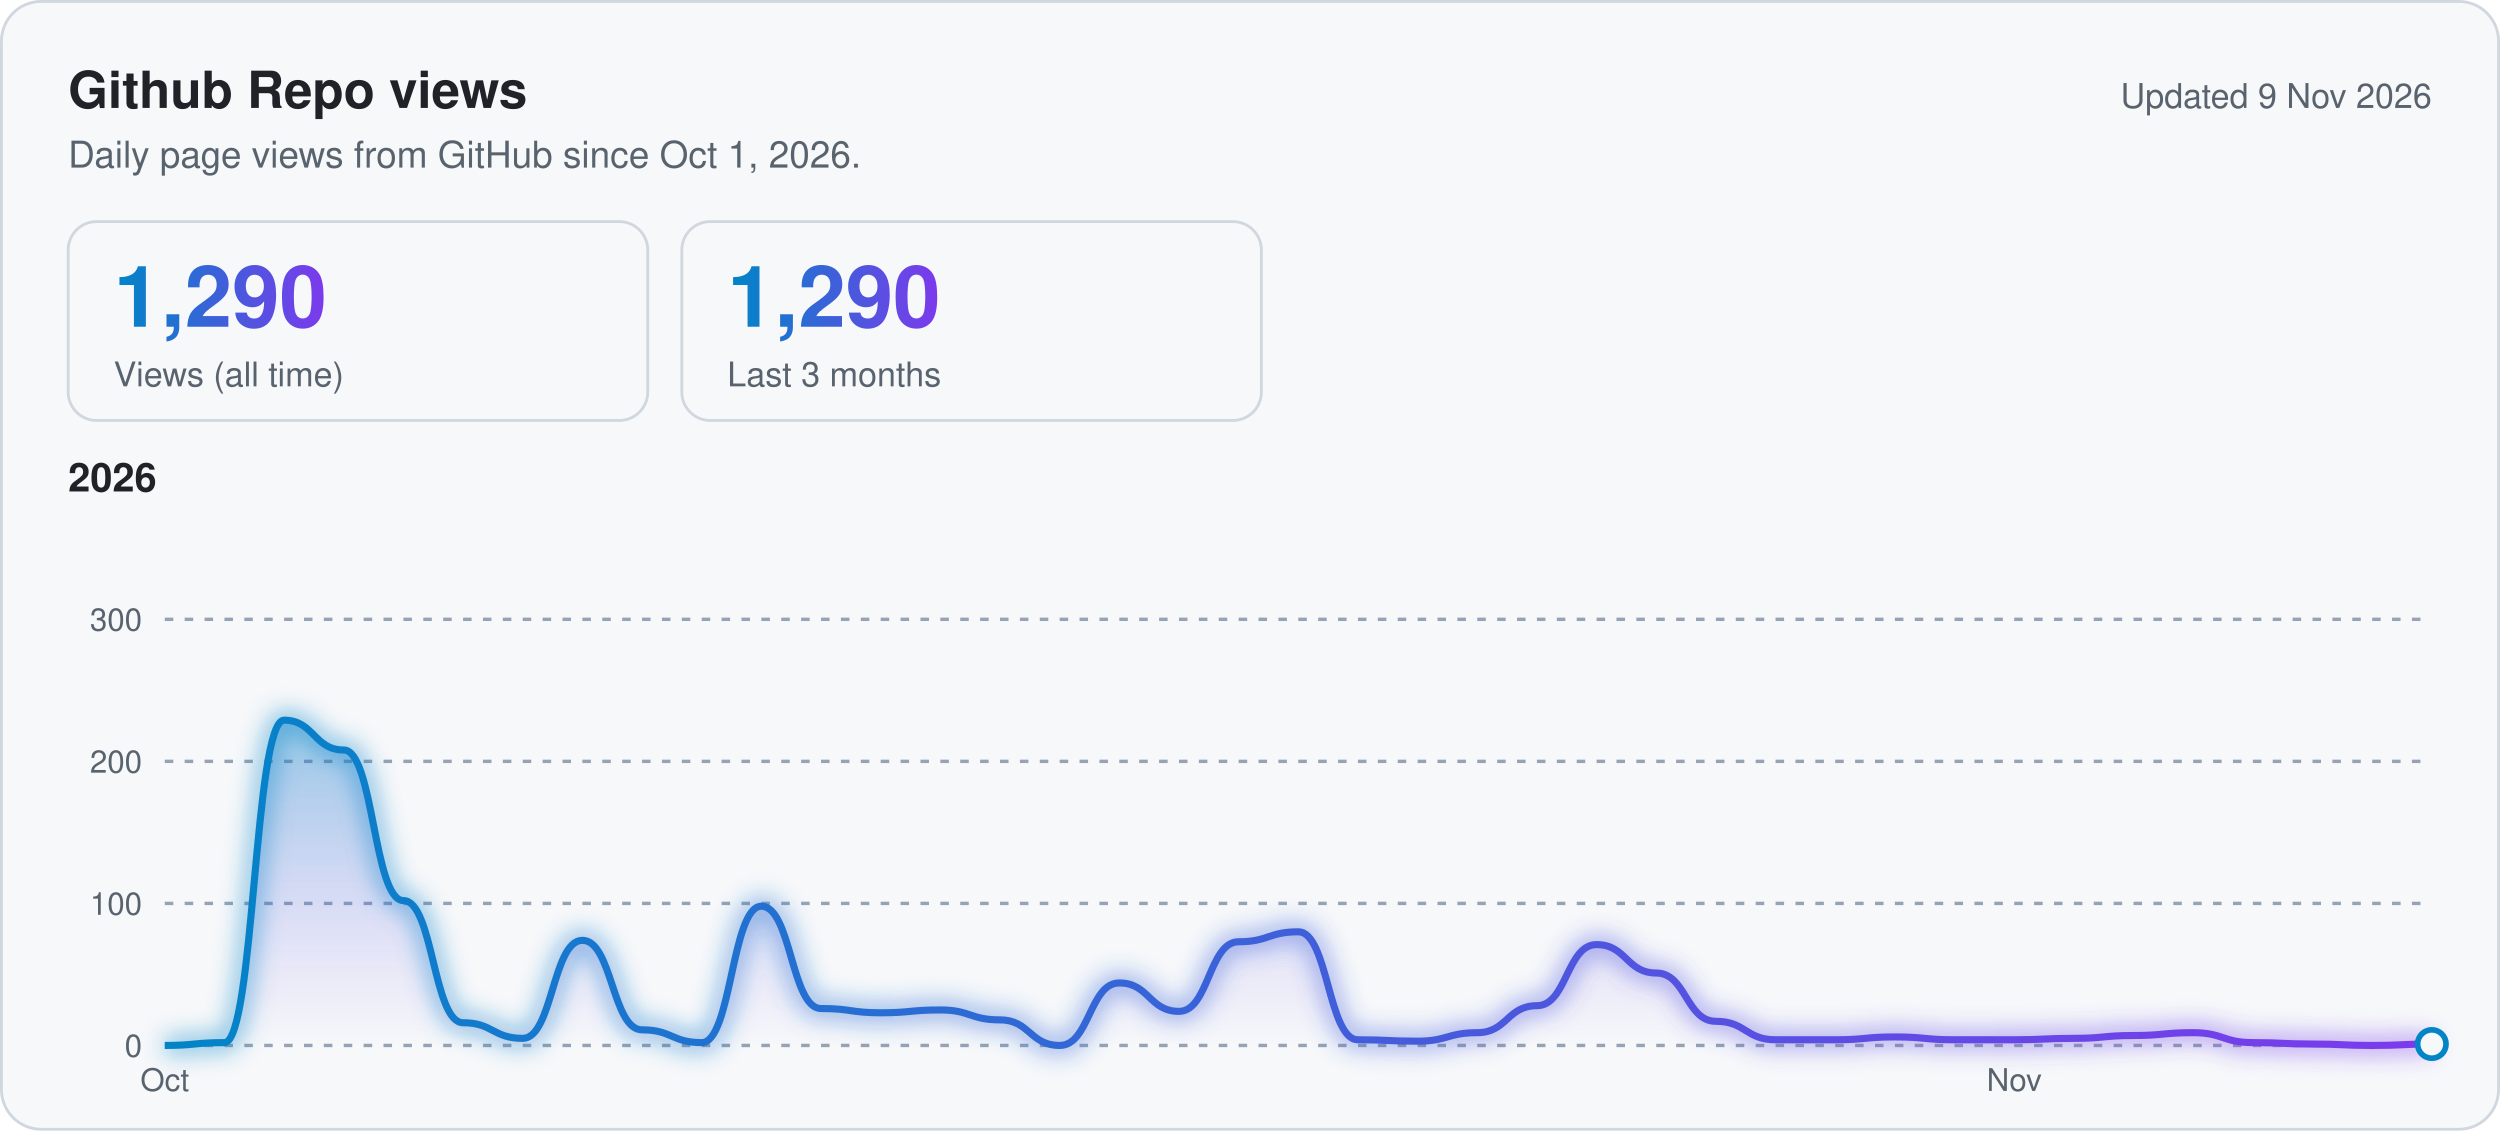
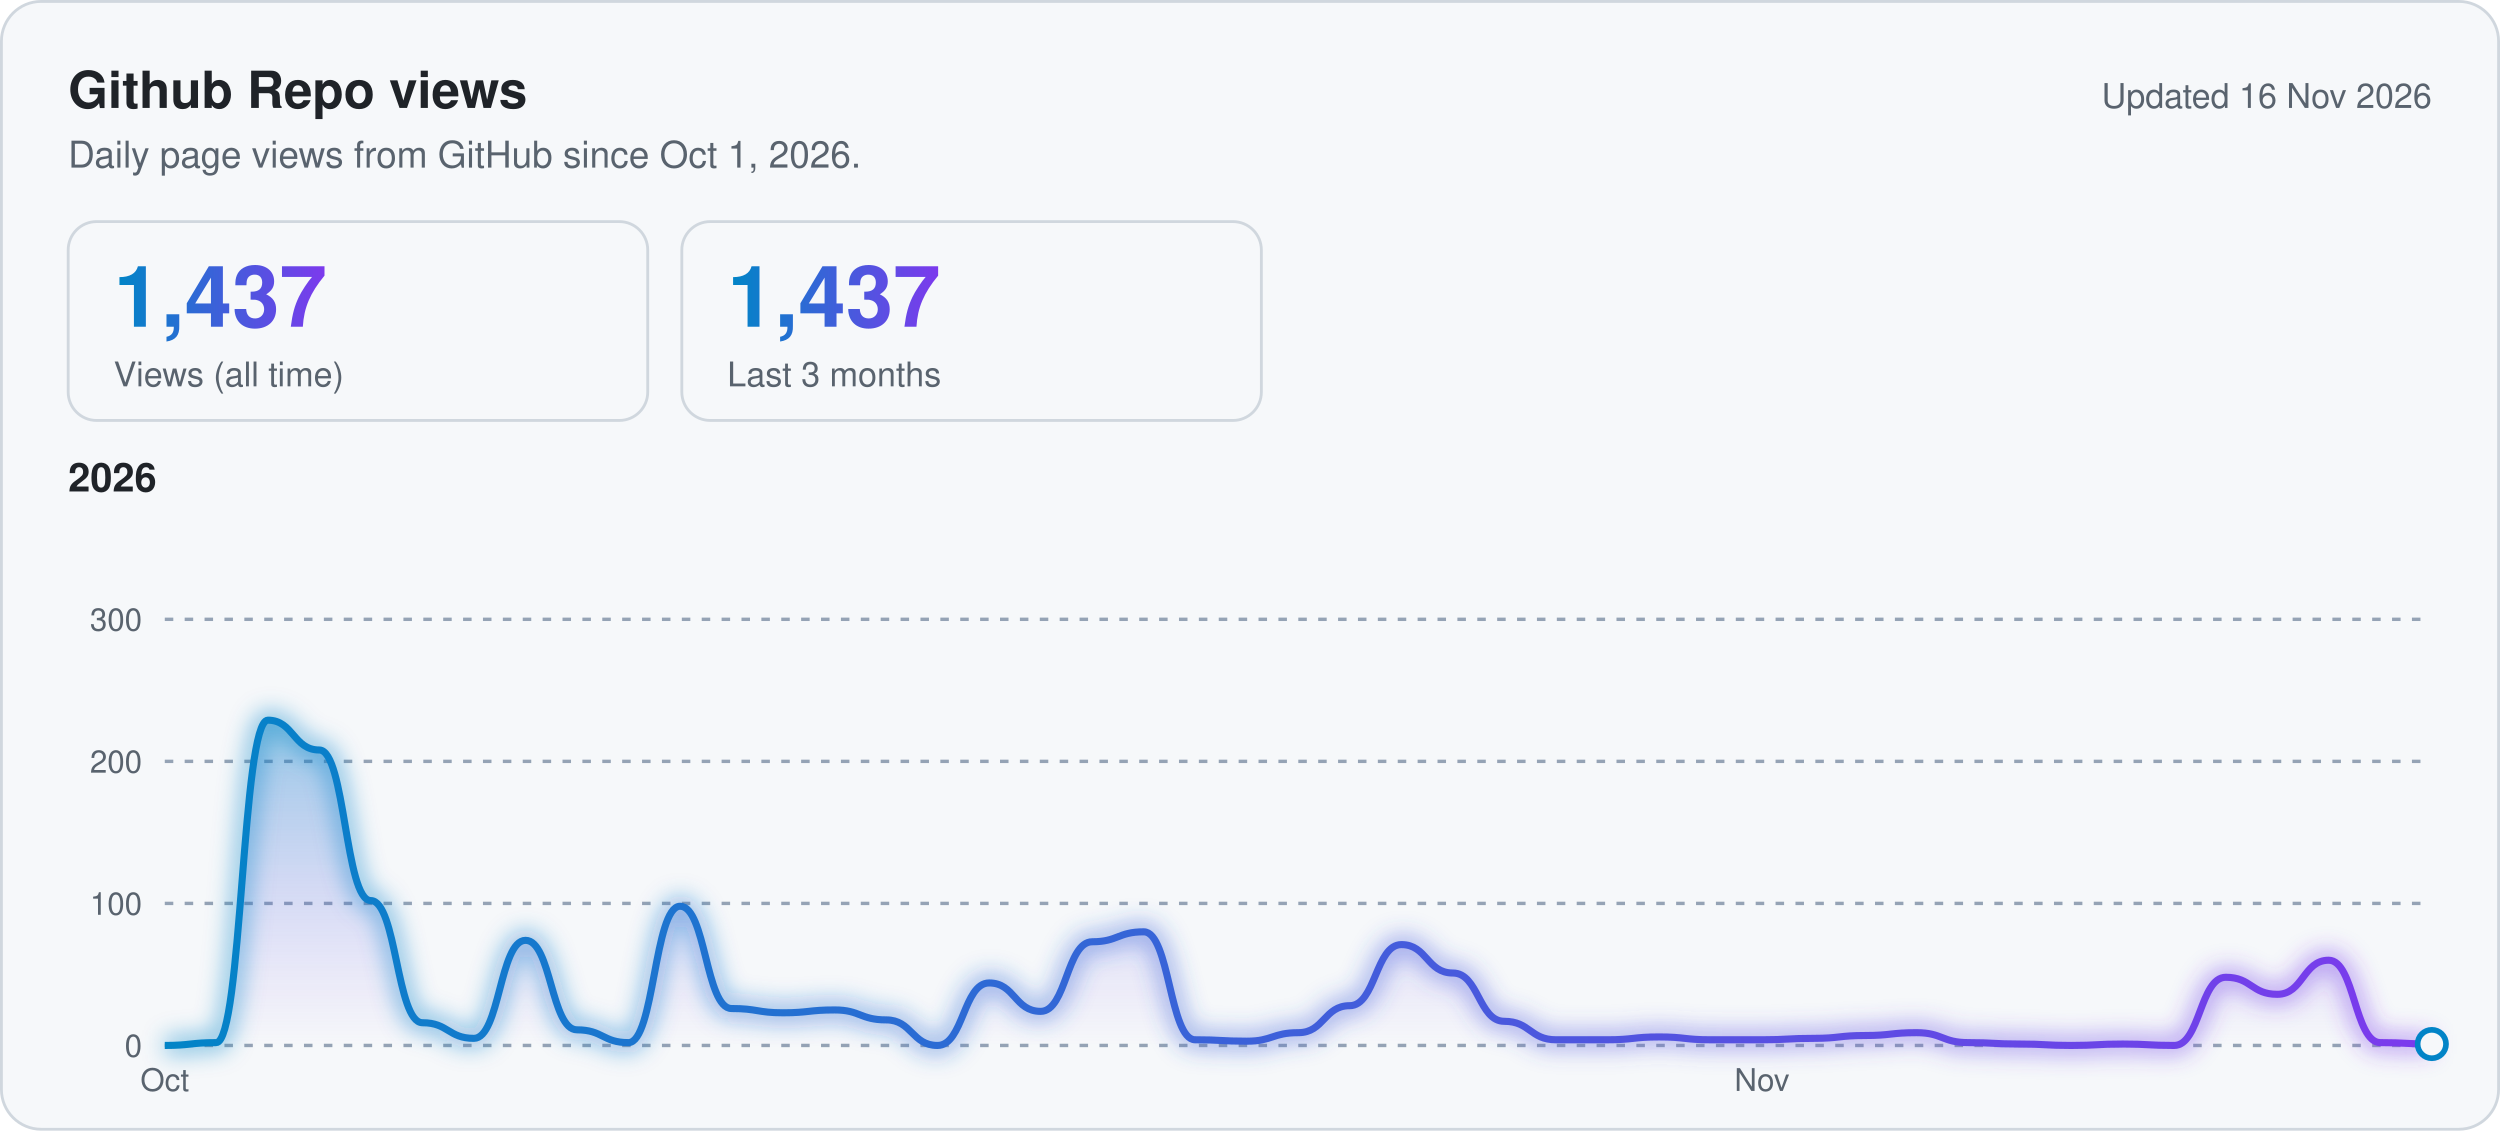
<svg xmlns="http://www.w3.org/2000/svg" viewBox="0 0 880 398" width="880" height="398" role="img" aria-label="Github Repo views" font-family="'Segoe UI', system-ui, -apple-system, Helvetica, Arial, sans-serif">
  <style>@keyframes draw{from{stroke-dasharray:1;stroke-dashoffset:1}to{stroke-dasharray:1;stroke-dashoffset:0}}@keyframes fade{from{opacity:0}}.ln,.gw{animation:draw 2.2s ease-out .2s backwards}.fd{animation:fade 1.4s ease 1.2s backwards}@media (prefers-reduced-motion:reduce){.lwv{display:none}}@media (prefers-reduced-motion:reduce){*{animation:none!important}}</style>
  <defs>
    <linearGradient id="lg" x1="0" x2="1">
      <stop offset="0" stop-color="#0284c7" />
      <stop offset="1" stop-color="#7c3aed" />
    </linearGradient>
    <linearGradient id="ag" x1="0" x2="0" y1="0" y2="1">
      <stop offset="0" stop-color="#0284c7" stop-opacity=".4" />
      <stop offset="1" stop-color="#7c3aed" stop-opacity="0" />
    </linearGradient>
    <filter id="gw" x="-5%" y="-30%" width="110%" height="160%">
      <feGaussianBlur stdDeviation="4" />
    </filter>
    <linearGradient id="wv0" gradientUnits="userSpaceOnUse" x1="0" y1="0" x2="880" y2="0" gradientTransform="translate(-20,0)">
      <stop offset="0" stop-color="#fff" stop-opacity="0" />
      <stop offset=".04" stop-color="#fff" stop-opacity="0" />
      <stop offset=".08" stop-color="#fff" stop-opacity="1" />
      <stop offset=".086" stop-color="#fff" stop-opacity="0" />
      <stop offset="1" stop-color="#fff" stop-opacity="0" />
      <animateTransform attributeName="gradientTransform" type="translate" values="-20 0;825 0" keyTimes="0;1" dur="8s" begin="2.4s" repeatCount="indefinite" />
    </linearGradient>
  </defs>
  <rect x=".5" y=".5" width="879" height="397" rx="14" fill="#f6f8fa" stroke="#d0d7de" />
  <text x="24" y="38" font-size="18" font-weight="700" fill="#1f2328">Github Repo views</text>
  <text x="24" y="59" font-size="13" fill="#59636e">Daily page views from GitHub since Oct 1, 2026.</text>
-   <text x="856" y="38" font-size="12" fill="#59636e" text-anchor="end">Updated 9 Nov 2026</text>
+   <text x="856" y="38" font-size="12" fill="#59636e" text-anchor="end">Updated 16 Nov 2026</text>
  <rect x="24" y="78" width="204" height="70" rx="10" fill="none" stroke="#d0d7de" />
-   <text x="40" y="115" font-size="30" font-weight="700" fill="url(#lg)">1,290</text>
+   <text x="40" y="115" font-size="30" font-weight="700" fill="url(#lg)">1,437</text>
  <text x="40" y="136" font-size="12" fill="#59636e">Views (all time)</text>
  <rect x="240" y="78" width="204" height="70" rx="10" fill="none" stroke="#d0d7de" />
-   <text x="256" y="115" font-size="30" font-weight="700" fill="url(#lg)">1,290</text>
+   <text x="256" y="115" font-size="30" font-weight="700" fill="url(#lg)">1,437</text>
  <text x="256" y="136" font-size="12" fill="#59636e">Last 3 months</text>
  <text x="24" y="173" font-size="14" font-weight="700" fill="#1f2328">2026</text>
  <line x1="58" x2="856" y1="368.0" y2="368.0" stroke="#95a3b5" stroke-width="1.2" stroke-dasharray="3 4" />
  <text x="50" y="372.0" font-size="11" fill="#59636e" text-anchor="end">0</text>
  <line x1="58" x2="856" y1="318.0" y2="318.0" stroke="#95a3b5" stroke-width="1.2" stroke-dasharray="3 4" />
  <text x="50" y="322.0" font-size="11" fill="#59636e" text-anchor="end">100</text>
  <line x1="58" x2="856" y1="268.0" y2="268.0" stroke="#95a3b5" stroke-width="1.2" stroke-dasharray="3 4" />
  <text x="50" y="272.0" font-size="11" fill="#59636e" text-anchor="end">200</text>
  <line x1="58" x2="856" y1="218.0" y2="218.0" stroke="#95a3b5" stroke-width="1.2" stroke-dasharray="3 4" />
  <text x="50" y="222.0" font-size="11" fill="#59636e" text-anchor="end">300</text>
  <text x="58.0" y="384" font-size="11" fill="#59636e" text-anchor="middle">Oct</text>
-   <text x="709.0" y="384" font-size="11" fill="#59636e" text-anchor="middle">Nov</text>
-   <path class="fd" d="M58.0,368.0C68.5,368.0 68.5,367.0 79.0,367.0C89.5,367.0 89.5,253.5 100.0,253.5C110.5,253.5 110.5,264.0 121.0,264.0C131.5,264.0 131.5,317.0 142.0,317.0C152.5,317.0 152.5,360.0 163.0,360.0C173.5,360.0 173.5,365.5 184.0,365.5C194.5,365.5 194.5,331.0 205.0,331.0C215.5,331.0 215.5,362.5 226.0,362.5C236.5,362.5 236.5,367.0 247.0,367.0C257.5,367.0 257.5,319.0 268.0,319.0C278.5,319.0 278.5,355.0 289.0,355.0C299.5,355.0 299.5,356.5 310.0,356.5C320.5,356.5 320.5,355.5 331.0,355.5C341.5,355.5 341.5,359.0 352.0,359.0C362.5,359.0 362.5,368.0 373.0,368.0C383.5,368.0 383.5,346.0 394.0,346.0C404.5,346.0 404.5,356.0 415.0,356.0C425.5,356.0 425.5,331.5 436.0,331.5C446.5,331.5 446.5,328.0 457.0,328.0C467.5,328.0 467.5,366.0 478.0,366.0C488.5,366.0 488.5,366.5 499.0,366.5C509.5,366.5 509.5,363.5 520.0,363.5C530.5,363.5 530.5,354.0 541.0,354.0C551.5,354.0 551.5,332.5 562.0,332.5C572.5,332.5 572.5,342.5 583.0,342.5C593.5,342.5 593.5,359.5 604.0,359.5C614.5,359.5 614.5,366.0 625.0,366.0C635.5,366.0 635.5,366.0 646.0,366.0C656.5,366.0 656.5,365.0 667.0,365.0C677.5,365.0 677.5,366.0 688.0,366.0C698.5,366.0 698.5,366.0 709.0,366.0C719.5,366.0 719.5,365.5 730.0,365.5C740.5,365.5 740.5,364.5 751.0,364.5C761.5,364.5 761.5,363.5 772.0,363.5C782.5,363.5 782.5,367.0 793.0,367.0C803.5,367.0 803.5,367.5 814.0,367.5C824.5,367.5 824.5,368.0 835.0,368.0C845.5,368.0 845.5,367.5 856.0,367.5L856.0,368.0L58.0,368.0Z" fill="url(#ag)" style="animation-delay:1.20s" />
-   <path class="gw" d="M58.0,368.0C68.5,368.0 68.5,367.0 79.0,367.0C89.5,367.0 89.5,253.5 100.0,253.5C110.5,253.5 110.5,264.0 121.0,264.0C131.5,264.0 131.5,317.0 142.0,317.0C152.5,317.0 152.5,360.0 163.0,360.0C173.5,360.0 173.5,365.5 184.0,365.5C194.5,365.5 194.5,331.0 205.0,331.0C215.5,331.0 215.5,362.5 226.0,362.5C236.5,362.5 236.5,367.0 247.0,367.0C257.5,367.0 257.5,319.0 268.0,319.0C278.5,319.0 278.5,355.0 289.0,355.0C299.5,355.0 299.5,356.5 310.0,356.5C320.5,356.5 320.5,355.5 331.0,355.5C341.5,355.5 341.5,359.0 352.0,359.0C362.5,359.0 362.5,368.0 373.0,368.0C383.5,368.0 383.5,346.0 394.0,346.0C404.5,346.0 404.5,356.0 415.0,356.0C425.5,356.0 425.5,331.5 436.0,331.5C446.5,331.5 446.5,328.0 457.0,328.0C467.5,328.0 467.5,366.0 478.0,366.0C488.5,366.0 488.5,366.5 499.0,366.5C509.5,366.5 509.5,363.5 520.0,363.5C530.5,363.5 530.5,354.0 541.0,354.0C551.5,354.0 551.5,332.5 562.0,332.5C572.5,332.5 572.5,342.5 583.0,342.5C593.5,342.5 593.5,359.5 604.0,359.5C614.5,359.5 614.5,366.0 625.0,366.0C635.5,366.0 635.5,366.0 646.0,366.0C656.5,366.0 656.5,365.0 667.0,365.0C677.5,365.0 677.5,366.0 688.0,366.0C698.5,366.0 698.5,366.0 709.0,366.0C719.5,366.0 719.5,365.5 730.0,365.5C740.5,365.5 740.5,364.5 751.0,364.5C761.5,364.5 761.5,363.5 772.0,363.5C782.5,363.5 782.5,367.0 793.0,367.0C803.5,367.0 803.5,367.5 814.0,367.5C824.5,367.5 824.5,368.0 835.0,368.0C845.5,368.0 845.5,367.5 856.0,367.5" pathLength="1" fill="none" stroke="url(#lg)" stroke-width="7" stroke-opacity=".45" filter="url(#gw)" style="animation-delay:0.20s" />
-   <path class="ln" d="M58.0,368.0C68.5,368.0 68.5,367.0 79.0,367.0C89.5,367.0 89.5,253.5 100.0,253.5C110.5,253.5 110.5,264.0 121.0,264.0C131.5,264.0 131.5,317.0 142.0,317.0C152.5,317.0 152.5,360.0 163.0,360.0C173.5,360.0 173.5,365.5 184.0,365.5C194.5,365.5 194.5,331.0 205.0,331.0C215.5,331.0 215.5,362.5 226.0,362.5C236.5,362.5 236.5,367.0 247.0,367.0C257.5,367.0 257.5,319.0 268.0,319.0C278.5,319.0 278.5,355.0 289.0,355.0C299.5,355.0 299.5,356.5 310.0,356.5C320.5,356.5 320.5,355.5 331.0,355.5C341.5,355.5 341.5,359.0 352.0,359.0C362.5,359.0 362.5,368.0 373.0,368.0C383.5,368.0 383.5,346.0 394.0,346.0C404.5,346.0 404.5,356.0 415.0,356.0C425.5,356.0 425.5,331.5 436.0,331.5C446.5,331.5 446.5,328.0 457.0,328.0C467.5,328.0 467.5,366.0 478.0,366.0C488.5,366.0 488.5,366.5 499.0,366.5C509.5,366.5 509.5,363.5 520.0,363.5C530.5,363.5 530.5,354.0 541.0,354.0C551.5,354.0 551.5,332.5 562.0,332.5C572.5,332.5 572.5,342.5 583.0,342.5C593.5,342.5 593.5,359.5 604.0,359.5C614.5,359.5 614.5,366.0 625.0,366.0C635.5,366.0 635.5,366.0 646.0,366.0C656.5,366.0 656.5,365.0 667.0,365.0C677.5,365.0 677.5,366.0 688.0,366.0C698.5,366.0 698.5,366.0 709.0,366.0C719.5,366.0 719.5,365.5 730.0,365.5C740.5,365.5 740.5,364.5 751.0,364.5C761.5,364.5 761.5,363.5 772.0,363.5C782.5,363.5 782.5,367.0 793.0,367.0C803.5,367.0 803.5,367.5 814.0,367.5C824.5,367.5 824.5,368.0 835.0,368.0C845.5,368.0 845.5,367.5 856.0,367.5" pathLength="1" fill="none" stroke="url(#lg)" stroke-width="2.5" stroke-linejoin="round" style="animation-delay:0.20s" />
-   <path class="lwv" d="M58.0,368.0C68.5,368.0 68.5,367.0 79.0,367.0C89.5,367.0 89.5,253.5 100.0,253.5C110.5,253.5 110.5,264.0 121.0,264.0C131.5,264.0 131.5,317.0 142.0,317.0C152.5,317.0 152.5,360.0 163.0,360.0C173.5,360.0 173.5,365.5 184.0,365.5C194.5,365.5 194.5,331.0 205.0,331.0C215.5,331.0 215.5,362.5 226.0,362.5C236.5,362.5 236.5,367.0 247.0,367.0C257.5,367.0 257.5,319.0 268.0,319.0C278.5,319.0 278.5,355.0 289.0,355.0C299.5,355.0 299.5,356.5 310.0,356.5C320.5,356.5 320.5,355.5 331.0,355.5C341.5,355.5 341.5,359.0 352.0,359.0C362.5,359.0 362.5,368.0 373.0,368.0C383.5,368.0 383.5,346.0 394.0,346.0C404.5,346.0 404.5,356.0 415.0,356.0C425.5,356.0 425.5,331.5 436.0,331.5C446.5,331.5 446.5,328.0 457.0,328.0C467.5,328.0 467.5,366.0 478.0,366.0C488.5,366.0 488.5,366.5 499.0,366.5C509.5,366.5 509.5,363.5 520.0,363.5C530.5,363.5 530.5,354.0 541.0,354.0C551.5,354.0 551.5,332.5 562.0,332.5C572.5,332.5 572.5,342.5 583.0,342.5C593.5,342.5 593.5,359.5 604.0,359.5C614.5,359.5 614.5,366.0 625.0,366.0C635.5,366.0 635.5,366.0 646.0,366.0C656.5,366.0 656.5,365.0 667.0,365.0C677.5,365.0 677.5,366.0 688.0,366.0C698.5,366.0 698.5,366.0 709.0,366.0C719.5,366.0 719.5,365.5 730.0,365.5C740.5,365.5 740.5,364.5 751.0,364.5C761.5,364.5 761.5,363.5 772.0,363.5C782.5,363.5 782.5,367.0 793.0,367.0C803.5,367.0 803.5,367.5 814.0,367.5C824.5,367.5 824.5,368.0 835.0,368.0C845.5,368.0 845.5,367.5 856.0,367.5" fill="none" stroke="url(#wv0)" stroke-width="5.5" stroke-linecap="round" filter="url(#gw)" />
-   <path class="lwv" d="M58.0,368.0C68.5,368.0 68.5,367.0 79.0,367.0C89.5,367.0 89.5,253.5 100.0,253.5C110.5,253.5 110.5,264.0 121.0,264.0C131.5,264.0 131.5,317.0 142.0,317.0C152.5,317.0 152.5,360.0 163.0,360.0C173.5,360.0 173.5,365.5 184.0,365.5C194.5,365.5 194.5,331.0 205.0,331.0C215.5,331.0 215.5,362.5 226.0,362.5C236.5,362.5 236.5,367.0 247.0,367.0C257.5,367.0 257.5,319.0 268.0,319.0C278.5,319.0 278.5,355.0 289.0,355.0C299.5,355.0 299.5,356.5 310.0,356.5C320.5,356.5 320.5,355.5 331.0,355.5C341.5,355.5 341.5,359.0 352.0,359.0C362.5,359.0 362.5,368.0 373.0,368.0C383.5,368.0 383.5,346.0 394.0,346.0C404.5,346.0 404.5,356.0 415.0,356.0C425.5,356.0 425.5,331.5 436.0,331.5C446.5,331.5 446.5,328.0 457.0,328.0C467.5,328.0 467.5,366.0 478.0,366.0C488.5,366.0 488.5,366.5 499.0,366.5C509.5,366.5 509.5,363.5 520.0,363.5C530.5,363.5 530.5,354.0 541.0,354.0C551.5,354.0 551.5,332.5 562.0,332.5C572.5,332.5 572.5,342.5 583.0,342.5C593.5,342.5 593.5,359.5 604.0,359.5C614.5,359.5 614.5,366.0 625.0,366.0C635.5,366.0 635.5,366.0 646.0,366.0C656.5,366.0 656.5,365.0 667.0,365.0C677.5,365.0 677.5,366.0 688.0,366.0C698.5,366.0 698.5,366.0 709.0,366.0C719.5,366.0 719.5,365.5 730.0,365.5C740.5,365.5 740.5,364.5 751.0,364.5C761.5,364.5 761.5,363.5 772.0,363.5C782.5,363.5 782.5,367.0 793.0,367.0C803.5,367.0 803.5,367.5 814.0,367.5C824.5,367.5 824.5,368.0 835.0,368.0C845.5,368.0 845.5,367.5 856.0,367.5" fill="none" stroke="url(#wv0)" stroke-width="2" stroke-linecap="round" />
+   <text x="620.2" y="384" font-size="11" fill="#59636e" text-anchor="middle">Nov</text>
+   <path class="fd" d="M58.0,368.0C67.1,368.0 67.1,367.0 76.1,367.0C85.2,367.0 85.2,253.5 94.3,253.5C103.3,253.5 103.3,264.0 112.4,264.0C121.5,264.0 121.5,317.0 130.5,317.0C139.6,317.0 139.6,360.0 148.7,360.0C157.8,360.0 157.8,365.5 166.8,365.5C175.9,365.5 175.9,331.0 185.0,331.0C194.0,331.0 194.0,362.5 203.1,362.5C212.2,362.5 212.2,367.0 221.2,367.0C230.3,367.0 230.3,319.0 239.4,319.0C248.4,319.0 248.4,355.0 257.5,355.0C266.6,355.0 266.6,356.5 275.6,356.5C284.7,356.5 284.7,355.5 293.8,355.5C302.8,355.5 302.8,359.0 311.9,359.0C321.0,359.0 321.0,368.0 330.0,368.0C339.1,368.0 339.1,346.0 348.2,346.0C357.2,346.0 357.2,356.0 366.3,356.0C375.4,356.0 375.4,331.5 384.5,331.5C393.5,331.5 393.5,328.0 402.6,328.0C411.7,328.0 411.7,366.0 420.7,366.0C429.8,366.0 429.8,366.5 438.9,366.5C447.9,366.5 447.9,363.5 457.0,363.5C466.1,363.5 466.1,354.0 475.1,354.0C484.2,354.0 484.2,332.5 493.3,332.5C502.3,332.5 502.3,342.5 511.4,342.5C520.5,342.5 520.5,359.5 529.5,359.5C538.6,359.5 538.6,366.0 547.7,366.0C556.8,366.0 556.8,366.0 565.8,366.0C574.9,366.0 574.9,365.0 584.0,365.0C593.0,365.0 593.0,366.0 602.1,366.0C611.2,366.0 611.2,366.0 620.2,366.0C629.3,366.0 629.3,365.5 638.4,365.5C647.4,365.5 647.4,364.5 656.5,364.5C665.6,364.5 665.6,363.5 674.6,363.5C683.7,363.5 683.7,367.0 692.8,367.0C701.8,367.0 701.8,367.5 710.9,367.5C720.0,367.5 720.0,368.0 729.0,368.0C738.1,368.0 738.1,367.5 747.2,367.5C756.2,367.5 756.2,368.0 765.3,368.0C774.4,368.0 774.4,344.0 783.5,344.0C792.5,344.0 792.5,350.0 801.6,350.0C810.7,350.0 810.7,338.0 819.7,338.0C828.8,338.0 828.8,367.0 837.9,367.0C846.9,367.0 846.9,367.5 856.0,367.5L856.0,368.0L58.0,368.0Z" fill="url(#ag)" style="animation-delay:1.20s" />
+   <path class="gw" d="M58.0,368.0C67.1,368.0 67.1,367.0 76.1,367.0C85.2,367.0 85.2,253.5 94.3,253.5C103.3,253.5 103.3,264.0 112.4,264.0C121.5,264.0 121.5,317.0 130.5,317.0C139.6,317.0 139.6,360.0 148.7,360.0C157.8,360.0 157.8,365.5 166.8,365.5C175.9,365.5 175.9,331.0 185.0,331.0C194.0,331.0 194.0,362.5 203.1,362.5C212.2,362.5 212.2,367.0 221.2,367.0C230.3,367.0 230.3,319.0 239.4,319.0C248.4,319.0 248.4,355.0 257.5,355.0C266.6,355.0 266.6,356.5 275.6,356.5C284.7,356.5 284.7,355.5 293.8,355.5C302.8,355.5 302.8,359.0 311.9,359.0C321.0,359.0 321.0,368.0 330.0,368.0C339.1,368.0 339.1,346.0 348.2,346.0C357.2,346.0 357.2,356.0 366.3,356.0C375.4,356.0 375.4,331.5 384.5,331.5C393.5,331.5 393.5,328.0 402.6,328.0C411.7,328.0 411.7,366.0 420.7,366.0C429.8,366.0 429.8,366.5 438.9,366.5C447.9,366.5 447.9,363.5 457.0,363.5C466.1,363.5 466.1,354.0 475.1,354.0C484.2,354.0 484.2,332.5 493.3,332.5C502.3,332.5 502.3,342.5 511.4,342.5C520.5,342.5 520.5,359.5 529.5,359.5C538.6,359.5 538.6,366.0 547.7,366.0C556.8,366.0 556.8,366.0 565.8,366.0C574.9,366.0 574.9,365.0 584.0,365.0C593.0,365.0 593.0,366.0 602.1,366.0C611.2,366.0 611.2,366.0 620.2,366.0C629.3,366.0 629.3,365.5 638.4,365.5C647.4,365.5 647.4,364.5 656.5,364.5C665.6,364.5 665.6,363.5 674.6,363.5C683.7,363.5 683.7,367.0 692.8,367.0C701.8,367.0 701.8,367.5 710.9,367.5C720.0,367.5 720.0,368.0 729.0,368.0C738.1,368.0 738.1,367.5 747.2,367.5C756.2,367.5 756.2,368.0 765.3,368.0C774.4,368.0 774.4,344.0 783.5,344.0C792.5,344.0 792.5,350.0 801.6,350.0C810.7,350.0 810.7,338.0 819.7,338.0C828.8,338.0 828.8,367.0 837.9,367.0C846.9,367.0 846.9,367.5 856.0,367.5" pathLength="1" fill="none" stroke="url(#lg)" stroke-width="7" stroke-opacity=".45" filter="url(#gw)" style="animation-delay:0.20s" />
+   <path class="ln" d="M58.0,368.0C67.1,368.0 67.1,367.0 76.1,367.0C85.2,367.0 85.2,253.5 94.3,253.5C103.3,253.5 103.3,264.0 112.4,264.0C121.5,264.0 121.5,317.0 130.5,317.0C139.6,317.0 139.6,360.0 148.7,360.0C157.8,360.0 157.8,365.5 166.8,365.5C175.9,365.5 175.9,331.0 185.0,331.0C194.0,331.0 194.0,362.5 203.1,362.5C212.2,362.5 212.2,367.0 221.2,367.0C230.3,367.0 230.3,319.0 239.4,319.0C248.4,319.0 248.4,355.0 257.5,355.0C266.6,355.0 266.6,356.5 275.6,356.5C284.7,356.5 284.7,355.5 293.8,355.5C302.8,355.5 302.8,359.0 311.9,359.0C321.0,359.0 321.0,368.0 330.0,368.0C339.1,368.0 339.1,346.0 348.2,346.0C357.2,346.0 357.2,356.0 366.3,356.0C375.4,356.0 375.4,331.5 384.5,331.5C393.5,331.5 393.5,328.0 402.6,328.0C411.7,328.0 411.7,366.0 420.7,366.0C429.8,366.0 429.8,366.5 438.9,366.5C447.9,366.5 447.9,363.5 457.0,363.5C466.1,363.5 466.1,354.0 475.1,354.0C484.2,354.0 484.2,332.5 493.3,332.5C502.3,332.5 502.3,342.5 511.4,342.5C520.5,342.5 520.5,359.5 529.5,359.5C538.6,359.5 538.6,366.0 547.7,366.0C556.8,366.0 556.8,366.0 565.8,366.0C574.9,366.0 574.9,365.0 584.0,365.0C593.0,365.0 593.0,366.0 602.1,366.0C611.2,366.0 611.2,366.0 620.2,366.0C629.3,366.0 629.3,365.5 638.4,365.5C647.4,365.5 647.4,364.5 656.5,364.5C665.6,364.5 665.6,363.5 674.6,363.5C683.7,363.5 683.7,367.0 692.8,367.0C701.8,367.0 701.8,367.5 710.9,367.5C720.0,367.5 720.0,368.0 729.0,368.0C738.1,368.0 738.1,367.5 747.2,367.5C756.2,367.5 756.2,368.0 765.3,368.0C774.4,368.0 774.4,344.0 783.5,344.0C792.5,344.0 792.5,350.0 801.6,350.0C810.7,350.0 810.7,338.0 819.7,338.0C828.8,338.0 828.8,367.0 837.9,367.0C846.9,367.0 846.9,367.5 856.0,367.5" pathLength="1" fill="none" stroke="url(#lg)" stroke-width="2.5" stroke-linejoin="round" style="animation-delay:0.20s" />
+   <path class="lwv" d="M58.0,368.0C67.1,368.0 67.1,367.0 76.1,367.0C85.2,367.0 85.2,253.5 94.3,253.5C103.3,253.5 103.3,264.0 112.4,264.0C121.5,264.0 121.5,317.0 130.5,317.0C139.6,317.0 139.6,360.0 148.7,360.0C157.8,360.0 157.8,365.5 166.8,365.5C175.9,365.5 175.9,331.0 185.0,331.0C194.0,331.0 194.0,362.5 203.1,362.5C212.2,362.5 212.2,367.0 221.2,367.0C230.3,367.0 230.3,319.0 239.4,319.0C248.4,319.0 248.4,355.0 257.5,355.0C266.6,355.0 266.6,356.5 275.6,356.5C284.7,356.5 284.7,355.5 293.8,355.5C302.8,355.5 302.8,359.0 311.9,359.0C321.0,359.0 321.0,368.0 330.0,368.0C339.1,368.0 339.1,346.0 348.2,346.0C357.2,346.0 357.2,356.0 366.3,356.0C375.4,356.0 375.4,331.5 384.5,331.5C393.5,331.5 393.5,328.0 402.6,328.0C411.7,328.0 411.7,366.0 420.7,366.0C429.8,366.0 429.8,366.5 438.9,366.5C447.9,366.5 447.9,363.5 457.0,363.5C466.1,363.5 466.1,354.0 475.1,354.0C484.2,354.0 484.2,332.5 493.3,332.5C502.3,332.5 502.3,342.5 511.4,342.5C520.5,342.5 520.5,359.5 529.5,359.5C538.6,359.5 538.6,366.0 547.7,366.0C556.8,366.0 556.8,366.0 565.8,366.0C574.9,366.0 574.9,365.0 584.0,365.0C593.0,365.0 593.0,366.0 602.1,366.0C611.2,366.0 611.2,366.0 620.2,366.0C629.3,366.0 629.3,365.5 638.4,365.5C647.4,365.5 647.4,364.5 656.5,364.5C665.6,364.5 665.6,363.5 674.6,363.5C683.7,363.5 683.7,367.0 692.8,367.0C701.8,367.0 701.8,367.5 710.9,367.5C720.0,367.5 720.0,368.0 729.0,368.0C738.1,368.0 738.1,367.5 747.2,367.5C756.2,367.5 756.2,368.0 765.3,368.0C774.4,368.0 774.4,344.0 783.5,344.0C792.5,344.0 792.5,350.0 801.6,350.0C810.7,350.0 810.7,338.0 819.7,338.0C828.8,338.0 828.8,367.0 837.9,367.0C846.9,367.0 846.9,367.5 856.0,367.5" fill="none" stroke="url(#wv0)" stroke-width="5.5" stroke-linecap="round" filter="url(#gw)" />
+   <path class="lwv" d="M58.0,368.0C67.1,368.0 67.1,367.0 76.1,367.0C85.2,367.0 85.2,253.5 94.3,253.5C103.3,253.5 103.3,264.0 112.4,264.0C121.5,264.0 121.5,317.0 130.5,317.0C139.6,317.0 139.6,360.0 148.7,360.0C157.8,360.0 157.8,365.5 166.8,365.5C175.9,365.5 175.9,331.0 185.0,331.0C194.0,331.0 194.0,362.5 203.1,362.5C212.2,362.5 212.2,367.0 221.2,367.0C230.3,367.0 230.3,319.0 239.4,319.0C248.4,319.0 248.4,355.0 257.5,355.0C266.6,355.0 266.6,356.5 275.6,356.5C284.7,356.5 284.7,355.5 293.8,355.5C302.8,355.5 302.8,359.0 311.9,359.0C321.0,359.0 321.0,368.0 330.0,368.0C339.1,368.0 339.1,346.0 348.2,346.0C357.2,346.0 357.2,356.0 366.3,356.0C375.4,356.0 375.4,331.5 384.5,331.5C393.5,331.5 393.5,328.0 402.6,328.0C411.7,328.0 411.7,366.0 420.7,366.0C429.8,366.0 429.8,366.5 438.9,366.5C447.9,366.5 447.9,363.5 457.0,363.5C466.1,363.5 466.1,354.0 475.1,354.0C484.2,354.0 484.2,332.5 493.3,332.5C502.3,332.5 502.3,342.5 511.4,342.5C520.5,342.5 520.5,359.5 529.5,359.5C538.6,359.5 538.6,366.0 547.7,366.0C556.8,366.0 556.8,366.0 565.8,366.0C574.9,366.0 574.9,365.0 584.0,365.0C593.0,365.0 593.0,366.0 602.1,366.0C611.2,366.0 611.2,366.0 620.2,366.0C629.3,366.0 629.3,365.5 638.4,365.5C647.4,365.5 647.4,364.5 656.5,364.5C665.6,364.5 665.6,363.5 674.6,363.5C683.7,363.5 683.7,367.0 692.8,367.0C701.8,367.0 701.8,367.5 710.9,367.5C720.0,367.5 720.0,368.0 729.0,368.0C738.1,368.0 738.1,367.5 747.2,367.5C756.2,367.5 756.2,368.0 765.3,368.0C774.4,368.0 774.4,344.0 783.5,344.0C792.5,344.0 792.5,350.0 801.6,350.0C810.7,350.0 810.7,338.0 819.7,338.0C828.8,338.0 828.8,367.0 837.9,367.0C846.9,367.0 846.9,367.5 856.0,367.5" fill="none" stroke="url(#wv0)" stroke-width="2" stroke-linecap="round" />
  <circle class="fd" cx="856.0" cy="367.5" r="5" fill="#f6f8fa" stroke="#0284c7" stroke-width="2" style="animation-delay:1.20s" />
</svg>
